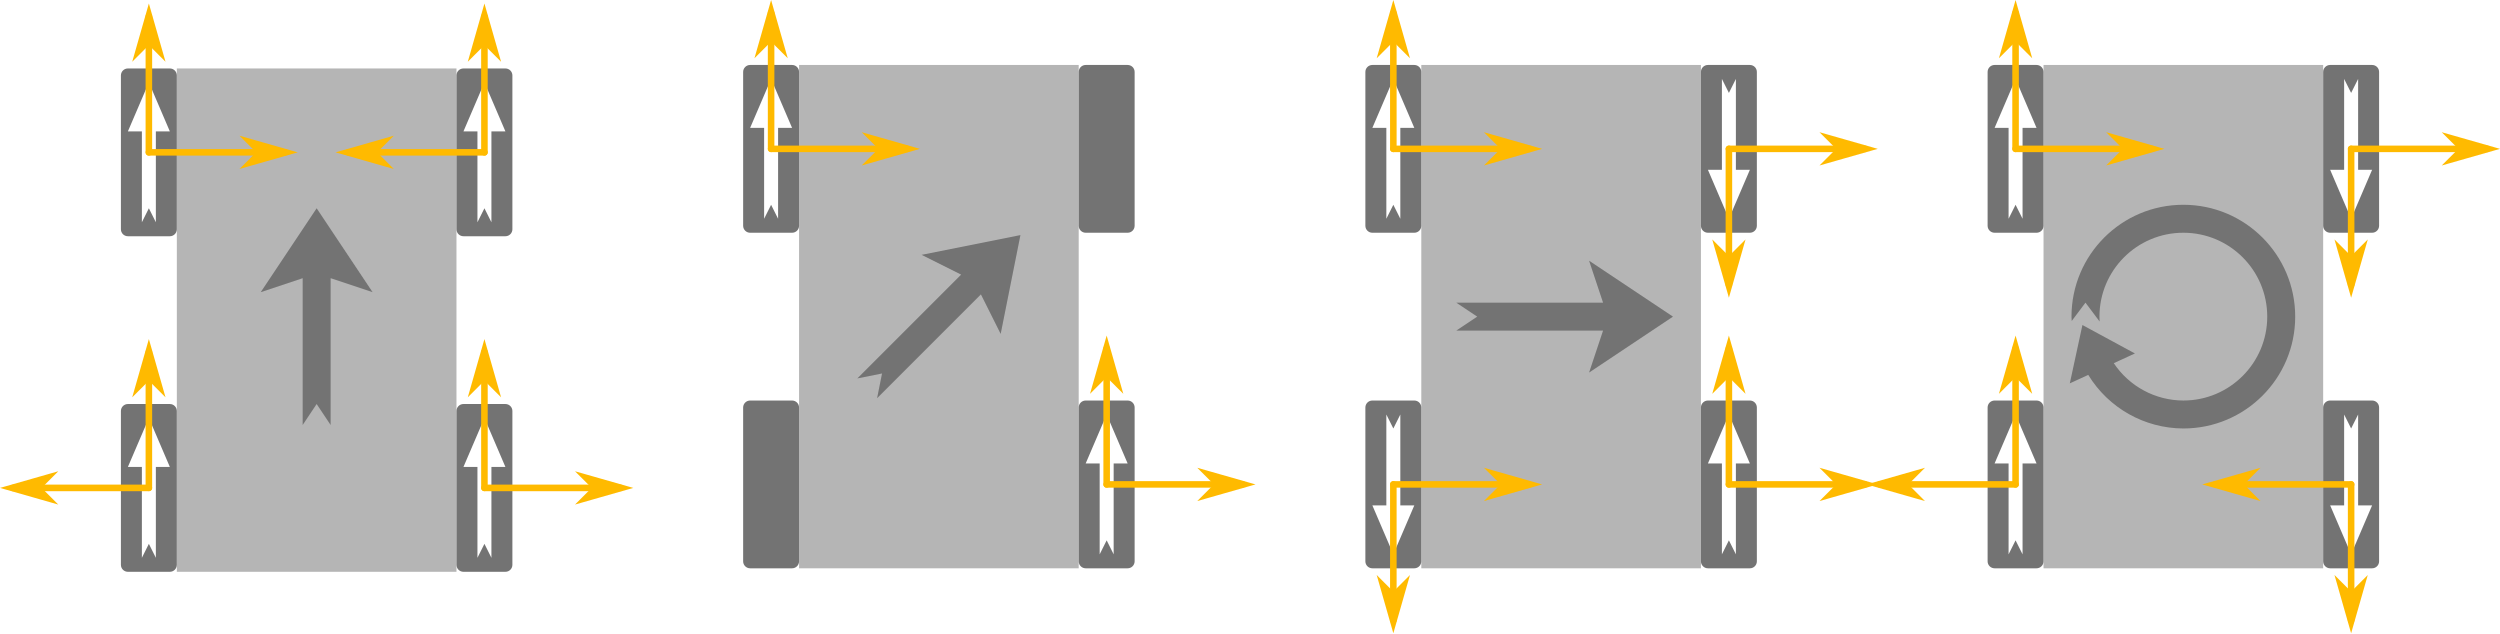
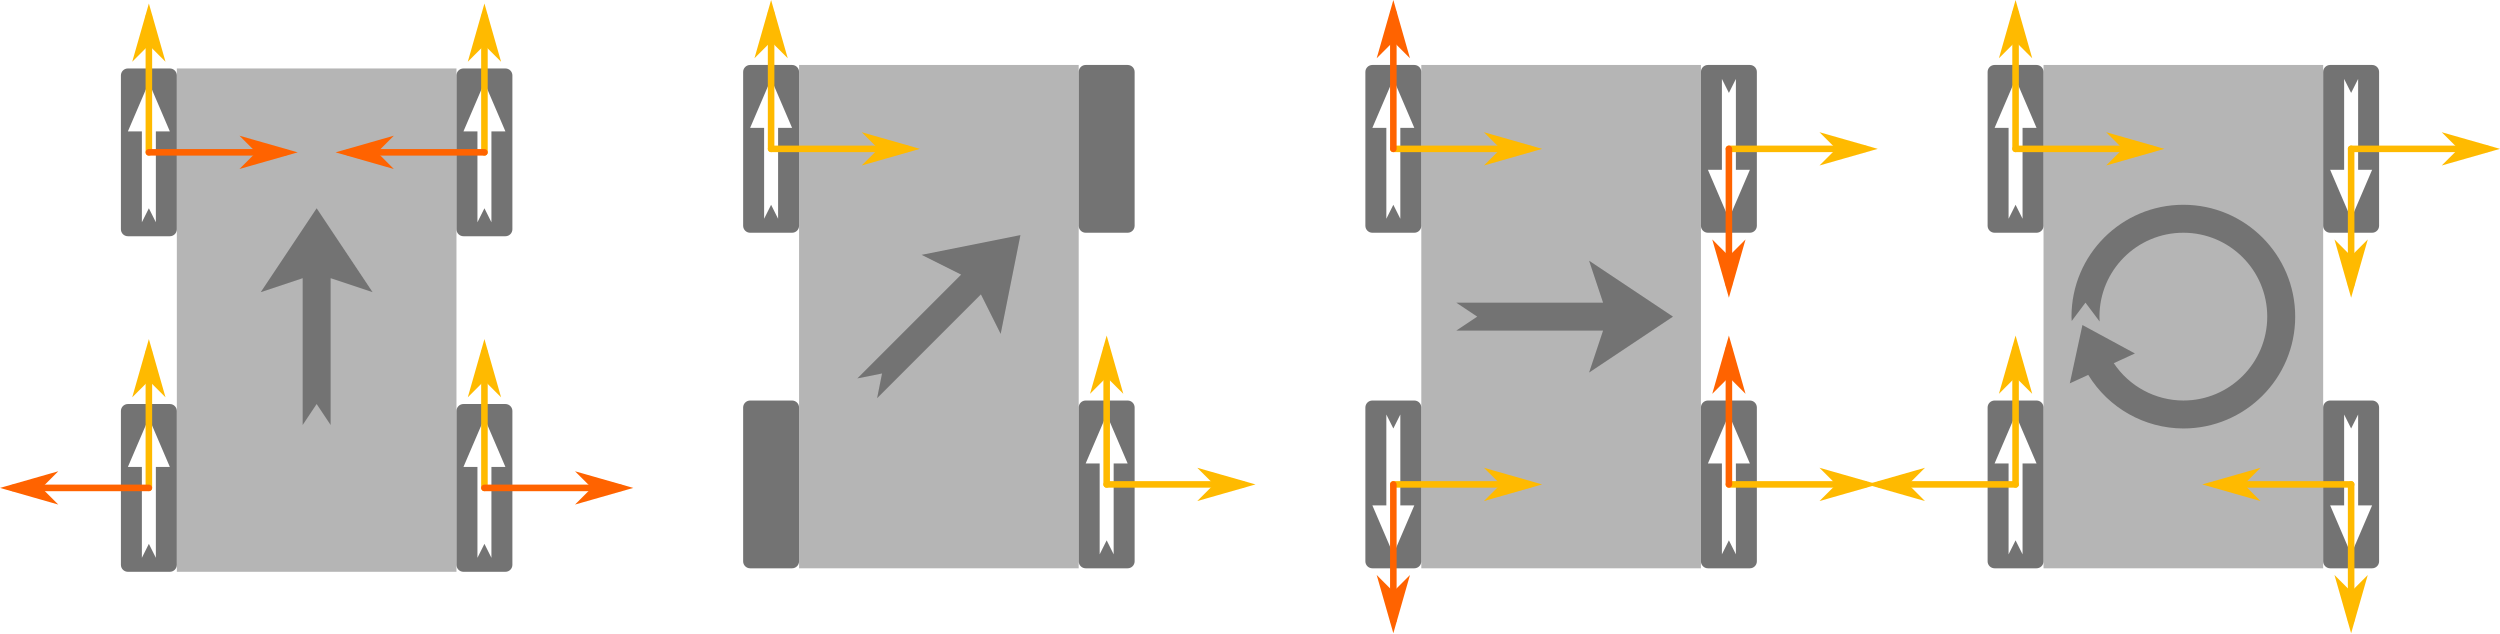
<svg xmlns="http://www.w3.org/2000/svg" width="100.924mm" height="25.565mm" viewBox="0 0 357.606 90.586" id="svg2" version="1.1">
  <defs id="defs4">
    <marker style="overflow:visible" id="DiamondLstart" refX="0" refY="0" orient="auto">
      <path transform="matrix(0.8,0,0,0.8,5.6,0)" style="fill:#ff0000;fill-opacity:1;fill-rule:evenodd;stroke:#c31717;stroke-width:1pt;stroke-opacity:1" d="M 0,-7.071 -7.071,0 0,7.071 7.071,0 Z" id="path29030" />
    </marker>
    <marker style="overflow:visible" id="marker32734" refX="0" refY="0" orient="auto">
      <path transform="matrix(0.4,0,0,0.4,4,0)" style="fill:#ff0000;fill-opacity:1;fill-rule:evenodd;stroke:#c31717;stroke-width:1pt;stroke-opacity:1" d="M 0,0 5,-5 -12.5,0 5,5 Z" id="path32732" />
    </marker>
    <marker style="overflow:visible" id="marker32682" refX="0" refY="0" orient="auto">
      <path transform="matrix(0.8,0,0,0.8,10,0)" style="fill:#ff0000;fill-opacity:1;fill-rule:evenodd;stroke:#c31717;stroke-width:1pt;stroke-opacity:1" d="M 0,0 5,-5 -12.5,0 5,5 Z" id="path32680" />
    </marker>
    <marker style="overflow:visible" id="Arrow2Lend" refX="0" refY="0" orient="auto">
      <path transform="matrix(-1.1,0,0,-1.1,-1.1,0)" d="M 8.719,4.034 -2.207,0.016 8.719,-4.002 c -1.745,2.372 -1.735,5.617 -6e-7,8.035 z" style="fill:#0d0211;fill-opacity:1;fill-rule:evenodd;stroke:#0d0211;stroke-width:0.625;stroke-linejoin:round;stroke-opacity:1" id="path28963" />
    </marker>
    <marker style="overflow:visible" id="Arrow1Mstart" refX="0" refY="0" orient="auto">
-       <path transform="matrix(0.4,0,0,0.4,4,0)" style="fill:#ffba00;fill-opacity:1;fill-rule:evenodd;stroke:#ffba00;stroke-width:1pt;stroke-opacity:1" d="M 0,0 5,-5 -12.5,0 5,5 Z" id="path28948" />
+       <path transform="matrix(0.4,0,0,0.4,4,0)" style="fill:#ff6300;fill-opacity:1;fill-rule:evenodd;stroke:#ff6300;stroke-width:1pt;stroke-opacity:1" d="M 0,0 5,-5 -12.5,0 5,5 Z" id="path28948" />
    </marker>
    <marker style="overflow:visible" id="Arrow1Mend" refX="0" refY="0" orient="auto">
      <path transform="matrix(-0.4,0,0,-0.4,-4,0)" style="fill:#0d0211;fill-opacity:1;fill-rule:evenodd;stroke:#0d0211;stroke-width:1pt;stroke-opacity:1" d="M 0,0 5,-5 -12.5,0 5,5 Z" id="path28951" />
    </marker>
    <marker style="overflow:visible" id="Arrow1Lstart" refX="0" refY="0" orient="auto">
      <path transform="matrix(0.8,0,0,0.8,10,0)" style="fill:#c31717;fill-opacity:1;fill-rule:evenodd;stroke:#c31717;stroke-width:1pt;stroke-opacity:1" d="M 0,0 5,-5 -12.5,0 5,5 Z" id="path28942" />
    </marker>
    <marker style="overflow:visible" id="Arrow1Lstart-0" refX="0" refY="0" orient="auto">
      <path transform="matrix(0.8,0,0,0.8,10,0)" style="fill:#ff0000;fill-opacity:1;fill-rule:evenodd;stroke:#c31717;stroke-width:1pt;stroke-opacity:1" d="M 0,0 5,-5 -12.5,0 5,5 Z" id="path28942-9" />
    </marker>
    <marker style="overflow:visible" id="Arrow1Lstart-8" refX="0" refY="0" orient="auto">
      <path transform="matrix(0.8,0,0,0.8,10,0)" style="fill:#c31717;fill-opacity:1;fill-rule:evenodd;stroke:#c31717;stroke-width:1pt;stroke-opacity:1" d="M 0,0 5,-5 -12.5,0 5,5 Z" id="path28942-3" />
    </marker>
    <marker style="overflow:visible" id="Arrow1Lstart-3" refX="0" refY="0" orient="auto">
      <path transform="matrix(0.8,0,0,0.8,10,0)" style="fill:#c31717;fill-opacity:1;fill-rule:evenodd;stroke:#c31717;stroke-width:1pt;stroke-opacity:1" d="M 0,0 5,-5 -12.5,0 5,5 Z" id="path28942-7" />
    </marker>
    <marker style="overflow:visible" id="Arrow1Lstart-7" refX="0" refY="0" orient="auto">
      <path transform="matrix(0.8,0,0,0.8,10,0)" style="fill:#c31717;fill-opacity:1;fill-rule:evenodd;stroke:#c31717;stroke-width:1pt;stroke-opacity:1" d="M 0,0 5,-5 -12.5,0 5,5 Z" id="path28942-1" />
    </marker>
    <marker style="overflow:visible" id="Arrow1Lstart-3-6" refX="0" refY="0" orient="auto">
      <path transform="matrix(0.8,0,0,0.8,10,0)" style="fill:#ff6600;fill-opacity:1;fill-rule:evenodd;stroke:#ff6600;stroke-width:1pt;stroke-opacity:1" d="M 0,0 5,-5 -12.5,0 5,5 Z" id="path28942-7-3" />
    </marker>
    <marker style="overflow:visible" id="Arrow1Lstart-3-6-5" refX="0" refY="0" orient="auto">
      <path transform="matrix(0.8,0,0,0.8,10,0)" style="fill:#ff6600;fill-opacity:1;fill-rule:evenodd;stroke:#ff6600;stroke-width:1pt;stroke-opacity:1" d="M 0,0 5,-5 -12.5,0 5,5 Z" id="path28942-7-3-4" />
    </marker>
    <marker style="overflow:visible" id="Arrow1Lstart-03" refX="0" refY="0" orient="auto">
      <path transform="matrix(0.8,0,0,0.8,10,0)" style="fill:#ffba00;fill-opacity:1;fill-rule:evenodd;stroke:#ffba00;stroke-width:1pt;stroke-opacity:1" d="M 0,0 5,-5 -12.5,0 5,5 Z" id="path28942-0" />
    </marker>
    <marker style="overflow:visible" id="Arrow1Lstart-03-6" refX="0" refY="0" orient="auto">
      <path transform="matrix(0.8,0,0,0.8,10,0)" style="fill:#ffba00;fill-opacity:1;fill-rule:evenodd;stroke:#ffba00;stroke-width:1pt;stroke-opacity:1" d="M 0,0 5,-5 -12.5,0 5,5 Z" id="path28942-0-7" />
    </marker>
    <marker style="overflow:visible" id="Arrow1Lstart-03-6-9" refX="0" refY="0" orient="auto">
      <path transform="matrix(0.8,0,0,0.8,10,0)" style="fill:#ff7a00;fill-opacity:1;fill-rule:evenodd;stroke:#ff7a00;stroke-width:1pt;stroke-opacity:1" d="M 0,0 5,-5 -12.5,0 5,5 Z" id="path28942-0-7-8" />
    </marker>
    <marker style="overflow:visible" id="Arrow1Lstart-03-2" refX="0" refY="0" orient="auto">
      <path transform="matrix(0.8,0,0,0.8,10,0)" style="fill:#ffba00;fill-opacity:1;fill-rule:evenodd;stroke:#ffba00;stroke-width:1pt;stroke-opacity:1" d="M 0,0 5,-5 -12.5,0 5,5 Z" id="path28942-0-9" />
    </marker>
    <marker style="overflow:visible" id="Arrow1Lstart-03-6-96" refX="0" refY="0" orient="auto">
      <path transform="matrix(0.8,0,0,0.8,10,0)" style="fill:#ffba00;fill-opacity:1;fill-rule:evenodd;stroke:#ffba00;stroke-width:1pt;stroke-opacity:1" d="M 0,0 5,-5 -12.5,0 5,5 Z" id="path28942-0-7-0" />
    </marker>
    <marker style="overflow:visible" id="Arrow1Lstart-03-6-9-2" refX="0" refY="0" orient="auto">
      <path transform="matrix(0.8,0,0,0.8,10,0)" style="fill:#ff7a00;fill-opacity:1;fill-rule:evenodd;stroke:#ff7a00;stroke-width:1pt;stroke-opacity:1" d="M 0,0 5,-5 -12.5,0 5,5 Z" id="path28942-0-7-8-7" />
    </marker>
    <marker style="overflow:visible" id="Arrow1Lstart-03-2-4" refX="0" refY="0" orient="auto">
      <path transform="matrix(0.8,0,0,0.8,10,0)" style="fill:#ffba00;fill-opacity:1;fill-rule:evenodd;stroke:#ffba00;stroke-width:1pt;stroke-opacity:1" d="M 0,0 5,-5 -12.5,0 5,5 Z" id="path28942-0-9-9" />
    </marker>
    <marker style="overflow:visible" id="Arrow1Lstart-03-6-96-1" refX="0" refY="0" orient="auto">
      <path transform="matrix(0.8,0,0,0.8,10,0)" style="fill:#ffba00;fill-opacity:1;fill-rule:evenodd;stroke:#ffba00;stroke-width:1pt;stroke-opacity:1" d="M 0,0 5,-5 -12.5,0 5,5 Z" id="path28942-0-7-0-0" />
    </marker>
    <marker style="overflow:visible" id="Arrow1Lstart-03-6-9-2-7" refX="0" refY="0" orient="auto">
      <path transform="matrix(0.8,0,0,0.8,10,0)" style="fill:#ff7a00;fill-opacity:1;fill-rule:evenodd;stroke:#ff7a00;stroke-width:1pt;stroke-opacity:1" d="M 0,0 5,-5 -12.5,0 5,5 Z" id="path28942-0-7-8-7-5" />
    </marker>
    <marker style="overflow:visible" id="Arrow1Lstart-03-0" refX="0" refY="0" orient="auto">
      <path transform="matrix(0.8,0,0,0.8,10,0)" style="fill:#ffba00;fill-opacity:1;fill-rule:evenodd;stroke:#ffba00;stroke-width:1pt;stroke-opacity:1" d="M 0,0 5,-5 -12.5,0 5,5 Z" id="path28942-0-2" />
    </marker>
    <marker style="overflow:visible" id="Arrow1Lstart-03-0-8" refX="0" refY="0" orient="auto">
      <path transform="matrix(0.8,0,0,0.8,10,0)" style="fill:#ffba00;fill-opacity:1;fill-rule:evenodd;stroke:#ffba00;stroke-width:1pt;stroke-opacity:1" d="M 0,0 5,-5 -12.5,0 5,5 Z" id="path28942-0-2-0" />
    </marker>
    <marker style="overflow:visible" id="Arrow1Lstart-03-6-96-1-4" refX="0" refY="0" orient="auto">
      <path transform="matrix(0.8,0,0,0.8,10,0)" style="fill:#ffba00;fill-opacity:1;fill-rule:evenodd;stroke:#ffba00;stroke-width:1pt;stroke-opacity:1" d="M 0,0 5,-5 -12.5,0 5,5 Z" id="path28942-0-7-0-0-0" />
    </marker>
    <marker style="overflow:visible" id="Arrow1Lstart-03-0-8-4" refX="0" refY="0" orient="auto">
      <path transform="matrix(0.8,0,0,0.8,10,0)" style="fill:#ffba00;fill-opacity:1;fill-rule:evenodd;stroke:#ffba00;stroke-width:1pt;stroke-opacity:1" d="M 0,0 5,-5 -12.5,0 5,5 Z" id="path28942-0-2-0-4" />
    </marker>
    <marker style="overflow:visible" id="Arrow1Lstart-03-6-96-1-4-9" refX="0" refY="0" orient="auto">
      <path transform="matrix(0.8,0,0,0.8,10,0)" style="fill:#ffba00;fill-opacity:1;fill-rule:evenodd;stroke:#ffba00;stroke-width:1pt;stroke-opacity:1" d="M 0,0 5,-5 -12.5,0 5,5 Z" id="path28942-0-7-0-0-0-9" />
    </marker>
    <marker style="overflow:visible" id="Arrow1Lstart-03-0-8-4-1" refX="0" refY="0" orient="auto">
      <path transform="matrix(0.8,0,0,0.8,10,0)" style="fill:#ffba00;fill-opacity:1;fill-rule:evenodd;stroke:#ffba00;stroke-width:1pt;stroke-opacity:1" d="M 0,0 5,-5 -12.5,0 5,5 Z" id="path28942-0-2-0-4-7" />
    </marker>
    <marker style="overflow:visible" id="Arrow1Lstart-03-6-96-1-4-9-4" refX="0" refY="0" orient="auto">
      <path transform="matrix(0.8,0,0,0.8,10,0)" style="fill:#ffba00;fill-opacity:1;fill-rule:evenodd;stroke:#ffba00;stroke-width:1pt;stroke-opacity:1" d="M 0,0 5,-5 -12.5,0 5,5 Z" id="path28942-0-7-0-0-0-9-3" />
    </marker>
    <marker style="overflow:visible" id="Arrow1Lstart-03-0-8-3" refX="0" refY="0" orient="auto">
      <path transform="matrix(0.8,0,0,0.8,10,0)" style="fill:#ffba00;fill-opacity:1;fill-rule:evenodd;stroke:#ffba00;stroke-width:1pt;stroke-opacity:1" d="M 0,0 5,-5 -12.5,0 5,5 Z" id="path28942-0-2-0-8" />
    </marker>
    <marker style="overflow:visible" id="Arrow1Lstart-03-0-8-3-4" refX="0" refY="0" orient="auto">
      <path transform="matrix(0.8,0,0,0.8,10,0)" style="fill:#ffba00;fill-opacity:1;fill-rule:evenodd;stroke:#ffba00;stroke-width:1pt;stroke-opacity:1" d="M 0,0 5,-5 -12.5,0 5,5 Z" id="path28942-0-2-0-8-8" />
    </marker>
    <marker style="overflow:visible" id="Arrow1Lstart-03-0-8-3-4-9" refX="0" refY="0" orient="auto">
      <path transform="matrix(0.8,0,0,0.8,10,0)" style="fill:#ffba00;fill-opacity:1;fill-rule:evenodd;stroke:#ffba00;stroke-width:1pt;stroke-opacity:1" d="M 0,0 5,-5 -12.5,0 5,5 Z" id="path28942-0-2-0-8-8-7" />
    </marker>
    <marker style="overflow:visible" id="Arrow1Lstart-03-0-8-3-4-6" refX="0" refY="0" orient="auto">
      <path transform="matrix(0.8,0,0,0.8,10,0)" style="fill:#ffba00;fill-opacity:1;fill-rule:evenodd;stroke:#ffba00;stroke-width:1pt;stroke-opacity:1" d="M 0,0 5,-5 -12.5,0 5,5 Z" id="path28942-0-2-0-8-8-4" />
    </marker>
    <marker style="overflow:visible" id="Arrow1Mstart-0" refX="0" refY="0" orient="auto">
      <path transform="matrix(0.4,0,0,0.4,4,0)" style="fill:#ffba00;fill-opacity:1;fill-rule:evenodd;stroke:#ffba00;stroke-width:1pt;stroke-opacity:1" d="M 0,0 5,-5 -12.5,0 5,5 Z" id="path28948-3" />
    </marker>
    <marker style="overflow:visible" id="Arrow1Mstart-9" refX="0" refY="0" orient="auto">
-       <path transform="matrix(0.4,0,0,0.4,4,0)" style="fill:#ffba00;fill-opacity:1;fill-rule:evenodd;stroke:#ffba00;stroke-width:1pt;stroke-opacity:1" d="M 0,0 5,-5 -12.5,0 5,5 Z" id="path28948-2" />
+       <path transform="matrix(0.4,0,0,0.4,4,0)" style="fill:#ff6300;fill-opacity:1;fill-rule:evenodd;stroke:#ff6300;stroke-width:1pt;stroke-opacity:1" d="M 0,0 5,-5 -12.5,0 5,5 Z" id="path28948-2" />
    </marker>
    <marker style="overflow:visible" id="Arrow1Mstart-0-4" refX="0" refY="0" orient="auto">
      <path transform="matrix(0.4,0,0,0.4,4,0)" style="fill:#ffba00;fill-opacity:1;fill-rule:evenodd;stroke:#ffba00;stroke-width:1pt;stroke-opacity:1" d="M 0,0 5,-5 -12.5,0 5,5 Z" id="path28948-3-0" />
    </marker>
    <marker style="overflow:visible" id="Arrow1Mstart-9-9" refX="0" refY="0" orient="auto">
-       <path transform="matrix(0.4,0,0,0.4,4,0)" style="fill:#ffba00;fill-opacity:1;fill-rule:evenodd;stroke:#ffba00;stroke-width:1pt;stroke-opacity:1" d="M 0,0 5,-5 -12.5,0 5,5 Z" id="path28948-2-4" />
+       <path transform="matrix(0.4,0,0,0.4,4,0)" style="fill:#ff6300;fill-opacity:1;fill-rule:evenodd;stroke:#ff6300;stroke-width:1pt;stroke-opacity:1" d="M 0,0 5,-5 -12.5,0 5,5 Z" id="path28948-2-4" />
    </marker>
    <marker style="overflow:visible" id="Arrow1Mstart-0-4-6" refX="0" refY="0" orient="auto">
      <path transform="matrix(0.4,0,0,0.4,4,0)" style="fill:#ffba00;fill-opacity:1;fill-rule:evenodd;stroke:#ffba00;stroke-width:1pt;stroke-opacity:1" d="M 0,0 5,-5 -12.5,0 5,5 Z" id="path28948-3-0-9" />
    </marker>
    <marker style="overflow:visible" id="Arrow1Mstart-0-47" refX="0" refY="0" orient="auto">
      <path transform="matrix(0.4,0,0,0.4,4,0)" style="fill:#ffba00;fill-opacity:1;fill-rule:evenodd;stroke:#ffba00;stroke-width:1pt;stroke-opacity:1" d="M 0,0 5,-5 -12.5,0 5,5 Z" id="path28948-3-7" />
    </marker>
    <marker style="overflow:visible" id="Arrow1Mstart-5" refX="0" refY="0" orient="auto">
-       <path transform="matrix(0.4,0,0,0.4,4,0)" style="fill:#ffba00;fill-opacity:1;fill-rule:evenodd;stroke:#ffba00;stroke-width:1pt;stroke-opacity:1" d="M 0,0 5,-5 -12.5,0 5,5 Z" id="path28948-4" />
+       <path transform="matrix(0.4,0,0,0.4,4,0)" style="fill:#ff6300;fill-opacity:1;fill-rule:evenodd;stroke:#ff6300;stroke-width:1pt;stroke-opacity:1" d="M 0,0 5,-5 -12.5,0 5,5 Z" id="path28948-4" />
    </marker>
    <marker style="overflow:visible" id="Arrow1Mstart-2" refX="0" refY="0" orient="auto">
      <path transform="matrix(0.4,0,0,0.4,4,0)" style="fill:#ffba00;fill-opacity:1;fill-rule:evenodd;stroke:#ffba00;stroke-width:1pt;stroke-opacity:1" d="M 0,0 5,-5 -12.5,0 5,5 Z" id="path28948-8" />
    </marker>
    <marker style="overflow:visible" id="Arrow1Mstart-0-9" refX="0" refY="0" orient="auto">
      <path transform="matrix(0.4,0,0,0.4,4,0)" style="fill:#ffba00;fill-opacity:1;fill-rule:evenodd;stroke:#ffba00;stroke-width:1pt;stroke-opacity:1" d="M 0,0 5,-5 -12.5,0 5,5 Z" id="path28948-3-3" />
    </marker>
    <marker style="overflow:visible" id="Arrow1Mstart-1" refX="0" refY="0" orient="auto">
      <path transform="matrix(0.4,0,0,0.4,4,0)" style="fill:#ffba00;fill-opacity:1;fill-rule:evenodd;stroke:#ffba00;stroke-width:1pt;stroke-opacity:1" d="M 0,0 5,-5 -12.5,0 5,5 Z" id="path28948-0" />
    </marker>
    <marker style="overflow:visible" id="Arrow1Mstart-0-5" refX="0" refY="0" orient="auto">
      <path transform="matrix(0.4,0,0,0.4,4,0)" style="fill:#ffba00;fill-opacity:1;fill-rule:evenodd;stroke:#ffba00;stroke-width:1pt;stroke-opacity:1" d="M 0,0 5,-5 -12.5,0 5,5 Z" id="path28948-3-1" />
    </marker>
    <marker style="overflow:visible" id="Arrow1Mstart-6" refX="0" refY="0" orient="auto">
      <path transform="matrix(0.4,0,0,0.4,4,0)" style="fill:#ffba00;fill-opacity:1;fill-rule:evenodd;stroke:#ffba00;stroke-width:1pt;stroke-opacity:1" d="M 0,0 5,-5 -12.5,0 5,5 Z" id="path28948-46" />
    </marker>
    <marker style="overflow:visible" id="Arrow1Mstart-0-2" refX="0" refY="0" orient="auto">
-       <path transform="matrix(0.4,0,0,0.4,4,0)" style="fill:#ffba00;fill-opacity:1;fill-rule:evenodd;stroke:#ffba00;stroke-width:1pt;stroke-opacity:1" d="M 0,0 5,-5 -12.5,0 5,5 Z" id="path28948-3-5" />
+       <path transform="matrix(0.4,0,0,0.4,4,0)" style="fill:#ff6300;fill-opacity:1;fill-rule:evenodd;stroke:#ff6300;stroke-width:1pt;stroke-opacity:1" d="M 0,0 5,-5 -12.5,0 5,5 Z" id="path28948-3-5" />
    </marker>
    <marker style="overflow:visible" id="Arrow1Mstart-4" refX="0" refY="0" orient="auto">
      <path transform="matrix(0.4,0,0,0.4,4,0)" style="fill:#ffba00;fill-opacity:1;fill-rule:evenodd;stroke:#ffba00;stroke-width:1pt;stroke-opacity:1" d="M 0,0 5,-5 -12.5,0 5,5 Z" id="path28948-7" />
    </marker>
    <marker style="overflow:visible" id="Arrow1Mstart-0-24" refX="0" refY="0" orient="auto">
-       <path transform="matrix(0.4,0,0,0.4,4,0)" style="fill:#ffba00;fill-opacity:1;fill-rule:evenodd;stroke:#ffba00;stroke-width:1pt;stroke-opacity:1" d="M 0,0 5,-5 -12.5,0 5,5 Z" id="path28948-3-06" />
+       <path transform="matrix(0.4,0,0,0.4,4,0)" style="fill:#ff6300;fill-opacity:1;fill-rule:evenodd;stroke:#ff6300;stroke-width:1pt;stroke-opacity:1" d="M 0,0 5,-5 -12.5,0 5,5 Z" id="path28948-3-06" />
    </marker>
    <marker style="overflow:visible" id="Arrow1Mstart-08" refX="0" refY="0" orient="auto">
      <path transform="matrix(0.4,0,0,0.4,4,0)" style="fill:#ffba00;fill-opacity:1;fill-rule:evenodd;stroke:#ffba00;stroke-width:1pt;stroke-opacity:1" d="M 0,0 5,-5 -12.5,0 5,5 Z" id="path28948-1" />
    </marker>
    <marker style="overflow:visible" id="Arrow1Mstart-0-3" refX="0" refY="0" orient="auto">
-       <path transform="matrix(0.4,0,0,0.4,4,0)" style="fill:#ffba00;fill-opacity:1;fill-rule:evenodd;stroke:#ffba00;stroke-width:1pt;stroke-opacity:1" d="M 0,0 5,-5 -12.5,0 5,5 Z" id="path28948-3-11" />
+       <path transform="matrix(0.4,0,0,0.4,4,0)" style="fill:#ff6300;fill-opacity:1;fill-rule:evenodd;stroke:#ff6300;stroke-width:1pt;stroke-opacity:1" d="M 0,0 5,-5 -12.5,0 5,5 Z" id="path28948-3-11" />
    </marker>
    <marker style="overflow:visible" id="Arrow1Mstart-03" refX="0" refY="0" orient="auto">
      <path transform="matrix(0.4,0,0,0.4,4,0)" style="fill:#ffba00;fill-opacity:1;fill-rule:evenodd;stroke:#ffba00;stroke-width:1pt;stroke-opacity:1" d="M 0,0 5,-5 -12.5,0 5,5 Z" id="path28948-9" />
    </marker>
    <marker style="overflow:visible" id="Arrow1Mstart-0-1" refX="0" refY="0" orient="auto">
-       <path transform="matrix(0.4,0,0,0.4,4,0)" style="fill:#ffba00;fill-opacity:1;fill-rule:evenodd;stroke:#ffba00;stroke-width:1pt;stroke-opacity:1" d="M 0,0 5,-5 -12.5,0 5,5 Z" id="path28948-3-9" />
+       <path transform="matrix(0.4,0,0,0.4,4,0)" style="fill:#ff6300;fill-opacity:1;fill-rule:evenodd;stroke:#ff6300;stroke-width:1pt;stroke-opacity:1" d="M 0,0 5,-5 -12.5,0 5,5 Z" id="path28948-3-9" />
    </marker>
    <marker style="overflow:visible" id="Arrow1Mstart-05" refX="0" refY="0" orient="auto">
      <path transform="matrix(0.4,0,0,0.4,4,0)" style="fill:#ffba00;fill-opacity:1;fill-rule:evenodd;stroke:#ffba00;stroke-width:1pt;stroke-opacity:1" d="M 0,0 5,-5 -12.5,0 5,5 Z" id="path28948-6" />
    </marker>
    <marker style="overflow:visible" id="Arrow1Mstart-0-6" refX="0" refY="0" orient="auto">
      <path transform="matrix(0.4,0,0,0.4,4,0)" style="fill:#ffba00;fill-opacity:1;fill-rule:evenodd;stroke:#ffba00;stroke-width:1pt;stroke-opacity:1" d="M 0,0 5,-5 -12.5,0 5,5 Z" id="path28948-3-4" />
    </marker>
    <marker style="overflow:visible" id="Arrow1Mstart-26" refX="0" refY="0" orient="auto">
      <path transform="matrix(0.4,0,0,0.4,4,0)" style="fill:#ffba00;fill-opacity:1;fill-rule:evenodd;stroke:#ffba00;stroke-width:1pt;stroke-opacity:1" d="M 0,0 5,-5 -12.5,0 5,5 Z" id="path28948-75" />
    </marker>
    <marker style="overflow:visible" id="Arrow1Mstart-0-69" refX="0" refY="0" orient="auto">
      <path transform="matrix(0.4,0,0,0.4,4,0)" style="fill:#ffba00;fill-opacity:1;fill-rule:evenodd;stroke:#ffba00;stroke-width:1pt;stroke-opacity:1" d="M 0,0 5,-5 -12.5,0 5,5 Z" id="path28948-3-8" />
    </marker>
    <marker style="overflow:visible" id="Arrow1Mstart-99" refX="0" refY="0" orient="auto">
      <path transform="matrix(0.4,0,0,0.4,4,0)" style="fill:#ffba00;fill-opacity:1;fill-rule:evenodd;stroke:#ffba00;stroke-width:1pt;stroke-opacity:1" d="M 0,0 5,-5 -12.5,0 5,5 Z" id="path28948-60" />
    </marker>
    <marker style="overflow:visible" id="Arrow1Mstart-0-27" refX="0" refY="0" orient="auto">
      <path transform="matrix(0.4,0,0,0.4,4,0)" style="fill:#ffba00;fill-opacity:1;fill-rule:evenodd;stroke:#ffba00;stroke-width:1pt;stroke-opacity:1" d="M 0,0 5,-5 -12.5,0 5,5 Z" id="path28948-3-6" />
    </marker>
    <marker style="overflow:visible" id="Arrow1Mstart-91" refX="0" refY="0" orient="auto">
      <path transform="matrix(0.4,0,0,0.4,4,0)" style="fill:#ffba00;fill-opacity:1;fill-rule:evenodd;stroke:#ffba00;stroke-width:1pt;stroke-opacity:1" d="M 0,0 5,-5 -12.5,0 5,5 Z" id="path28948-49" />
    </marker>
    <marker style="overflow:visible" id="Arrow1Mstart-0-10" refX="0" refY="0" orient="auto">
      <path transform="matrix(0.4,0,0,0.4,4,0)" style="fill:#ffba00;fill-opacity:1;fill-rule:evenodd;stroke:#ffba00;stroke-width:1pt;stroke-opacity:1" d="M 0,0 5,-5 -12.5,0 5,5 Z" id="path28948-3-75" />
    </marker>
  </defs>
  <g id="layer1" transform="translate(51.54067,-819.0693)">
    <g style="fill:#ffba00;fill-opacity:1;stroke-width:20;stroke-miterlimit:4;stroke-dasharray:none" id="g31883-4-8-6" transform="matrix(0.9375,0,0,0.9375,-3137.249,166.4467)" />
    <g id="g15356" transform="translate(-46.24777,0.4999826)">
      <rect y="828.362" x="20" height="72" width="40" id="rect4144" style="opacity:1;fill:#b5b5b5;fill-opacity:1;stroke:none;stroke-width:1;stroke-miterlimit:4;stroke-dasharray:none;stroke-opacity:1" />
      <path id="rect4150-65-9" d="m 13,828.362 c -0.554,0 -1,0.446 -1,1 v 22 c 0,0.554 0.446,1 1,1 h 6 c 0.554,0 1,-0.446 1,-1 v -22 c 0,-0.554 -0.446,-1 -1,-1 z m 3,2 3,7 h -2 v 13 l -1,-2 -1,2 v -13 h -2 z" style="opacity:1;fill:#737373;fill-opacity:1;stroke:none;stroke-width:1;stroke-miterlimit:4;stroke-dasharray:none;stroke-opacity:1" />
      <path id="rect4150-65-4" d="m 13,876.362 c -0.554,0 -1,0.446 -1,1 v 22 c 0,0.554 0.446,1 1,1 h 6 c 0.554,0 1,-0.446 1,-1 v -22 c 0,-0.554 -0.446,-1 -1,-1 z m 3,2 3,7 h -2 v 13 l -1,-2 -1,2 v -13 h -2 z" style="opacity:1;fill:#737373;fill-opacity:1;stroke:none;stroke-width:1;stroke-miterlimit:4;stroke-dasharray:none;stroke-opacity:1" />
      <path id="rect4150-65-8" d="m 61,828.362 c -0.554,0 -1,0.446 -1,1 v 22 c 0,0.554 0.446,1 1,1 h 6 c 0.554,0 1,-0.446 1,-1 v -22 c 0,-0.554 -0.446,-1 -1,-1 z m 3,2 3,7 h -2 v 13 l -1,-2 -1,2 v -13 h -2 z" style="opacity:1;fill:#737373;fill-opacity:1;stroke:none;stroke-width:1;stroke-miterlimit:4;stroke-dasharray:none;stroke-opacity:1" />
      <path id="rect4150-65-1" d="m 61,876.362 c -0.554,0 -1,0.446 -1,1 v 22 c 0,0.554 0.446,1 1,1 h 6 c 0.554,0 1,-0.446 1,-1 v -22 c 0,-0.554 -0.446,-1 -1,-1 z m 3,2 3,7 h -2 v 13 l -1,-2 -1,2 v -13 h -2 z" style="opacity:1;fill:#737373;fill-opacity:1;stroke:none;stroke-width:1;stroke-miterlimit:4;stroke-dasharray:none;stroke-opacity:1" />
      <path id="path4239-2" d="m 40,848.362 -8,12 6,-2 v 21 l 2,-3 2,3 v -21 l 6,2 z" style="opacity:1;fill:#737373;fill-opacity:1;stroke:none;stroke-width:1;stroke-miterlimit:4;stroke-dasharray:none;stroke-opacity:1" />
      <g id="g15372">
-         <path style="opacity:1;fill:#ffba00;fill-opacity:1;stroke:#ffba00;stroke-width:0.938;stroke-linecap:round;stroke-linejoin:round;stroke-miterlimit:4;stroke-dasharray:none;stroke-dashoffset:0;stroke-opacity:1;marker-start:url(#Arrow1Mstart);paint-order:stroke fill markers" d="M 35.445,840.362 16,840.362" id="path28940-4-3-0-3" />
        <path style="opacity:1;fill:#ffba00;fill-opacity:1;stroke:#ffba00;stroke-width:0.938;stroke-linecap:round;stroke-linejoin:round;stroke-miterlimit:4;stroke-dasharray:none;stroke-dashoffset:0;stroke-opacity:1;marker-start:url(#Arrow1Mstart-0);paint-order:stroke fill markers" d="M 16,820.917 16,840.362" id="path28940-4-3-0-3-0" />
-       </g>
-       <path id="path28940-4-3-0-3-5" d="M 44.555,840.362 64,840.362" style="opacity:1;fill:#ffba00;fill-opacity:1;stroke:#ffba00;stroke-width:0.938;stroke-linecap:round;stroke-linejoin:round;stroke-miterlimit:4;stroke-dasharray:none;stroke-dashoffset:0;stroke-opacity:1;marker-start:url(#Arrow1Mstart-9);paint-order:stroke fill markers" />
+         <path style="opacity:1;fill:#ff6300;fill-opacity:1;stroke:#ff6300;stroke-width:0.938;stroke-linecap:round;stroke-linejoin:round;stroke-miterlimit:4;stroke-dasharray:none;stroke-dashoffset:0;stroke-opacity:1;marker-start:url(#Arrow1Mstart);paint-order:stroke fill markers" d="M 35.445,840.362 16,840.362" id="path28940-4-3-0-3" />
+       </g>
      <path id="path28940-4-3-0-3-0-5" d="M 64,820.917 64,840.362" style="opacity:1;fill:#ffba00;fill-opacity:1;stroke:#ffba00;stroke-width:0.938;stroke-linecap:round;stroke-linejoin:round;stroke-miterlimit:4;stroke-dasharray:none;stroke-dashoffset:0;stroke-opacity:1;marker-start:url(#Arrow1Mstart-0-4);paint-order:stroke fill markers" />
-       <path id="path28940-4-3-0-3-5-2" d="M -3.445,888.362 16,888.362" style="opacity:1;fill:#ffba00;fill-opacity:1;stroke:#ffba00;stroke-width:0.938;stroke-linecap:round;stroke-linejoin:round;stroke-miterlimit:4;stroke-dasharray:none;stroke-dashoffset:0;stroke-opacity:1;marker-start:url(#Arrow1Mstart-9-9);paint-order:stroke fill markers" />
      <path id="path28940-4-3-0-3-0-5-2" d="M 16,868.917 16,888.362" style="opacity:1;fill:#ffba00;fill-opacity:1;stroke:#ffba00;stroke-width:0.938;stroke-linecap:round;stroke-linejoin:round;stroke-miterlimit:4;stroke-dasharray:none;stroke-dashoffset:0;stroke-opacity:1;marker-start:url(#Arrow1Mstart-0-4-6);paint-order:stroke fill markers" />
-       <path id="path28940-4-3-0-3-8" d="M 83.445,888.362 64,888.362" style="opacity:1;fill:#ffba00;fill-opacity:1;stroke:#ffba00;stroke-width:0.938;stroke-linecap:round;stroke-linejoin:round;stroke-miterlimit:4;stroke-dasharray:none;stroke-dashoffset:0;stroke-opacity:1;marker-start:url(#Arrow1Mstart-5);paint-order:stroke fill markers" />
      <path id="path28940-4-3-0-3-0-1" d="M 64,868.917 64,888.362" style="opacity:1;fill:#ffba00;fill-opacity:1;stroke:#ffba00;stroke-width:0.938;stroke-linecap:round;stroke-linejoin:round;stroke-miterlimit:4;stroke-dasharray:none;stroke-dashoffset:0;stroke-opacity:1;marker-start:url(#Arrow1Mstart-0-47);paint-order:stroke fill markers" />
+       <path id="path28940-4-3-0-3-5" d="M 44.555,840.362 64,840.362" style="opacity:1;fill:#ff6300;fill-opacity:1;stroke:#ff6300;stroke-width:0.938;stroke-linecap:round;stroke-linejoin:round;stroke-miterlimit:4;stroke-dasharray:none;stroke-dashoffset:0;stroke-opacity:1;marker-start:url(#Arrow1Mstart-9);paint-order:stroke fill markers" />
+       <path id="path28940-4-3-0-3-8" d="M 83.445,888.362 64,888.362" style="opacity:1;fill:#ff6300;fill-opacity:1;stroke:#ff6300;stroke-width:0.938;stroke-linecap:round;stroke-linejoin:round;stroke-miterlimit:4;stroke-dasharray:none;stroke-dashoffset:0;stroke-opacity:1;marker-start:url(#Arrow1Mstart-5);paint-order:stroke fill markers" />
+       <path id="path28940-4-3-0-3-5-2" d="M -3.445,888.362 16,888.362" style="opacity:1;fill:#ff6300;fill-opacity:1;stroke:#ff6300;stroke-width:0.938;stroke-linecap:round;stroke-linejoin:round;stroke-miterlimit:4;stroke-dasharray:none;stroke-dashoffset:0;stroke-opacity:1;marker-start:url(#Arrow1Mstart-9-9);paint-order:stroke fill markers" />
    </g>
    <g id="g15953" transform="translate(-29.24108,-2.2382813e-5)">
      <rect y="828.362" x="92" height="72" width="40" id="rect4144-3-0" style="opacity:1;fill:#b5b5b5;fill-opacity:1;stroke:none;stroke-width:1;stroke-miterlimit:4;stroke-dasharray:none;stroke-opacity:1" />
      <path id="rect4150-65-8-9-9" d="m 85,828.362 c -0.554,0 -1,0.446 -1,1 v 22 c 0,0.554 0.446,1 1,1 h 6 c 0.554,0 1,-0.446 1,-1 v -22 c 0,-0.554 -0.446,-1 -1,-1 z m 3,2 3,7 h -2 v 13 l -1,-2 -1,2 v -13 h -2 z" style="opacity:1;fill:#737373;fill-opacity:1;stroke:none;stroke-width:1;stroke-miterlimit:4;stroke-dasharray:none;stroke-opacity:1" />
      <path id="rect4150-65-8-9-0-6" d="m 133,876.362 c -0.554,0 -1,0.446 -1,1 v 22 c 0,0.554 0.446,1 1,1 h 6 c 0.554,0 1,-0.446 1,-1 v -22 c 0,-0.554 -0.446,-1 -1,-1 z m 3,2 3,7 h -2 v 13 l -1,-2 -1,2 v -13 h -2 z" style="opacity:1;fill:#737373;fill-opacity:1;stroke:none;stroke-width:1;stroke-miterlimit:4;stroke-dasharray:none;stroke-opacity:1" />
      <path id="path4239-2-5-5" d="m 123.667,852.695 -14.142,2.828 5.657,2.828 -14.849,14.849 3.536,-0.707 -0.707,3.536 14.849,-14.849 2.828,5.657 z" style="opacity:1;fill:#737373;fill-opacity:1;stroke:none;stroke-width:1;stroke-miterlimit:4;stroke-dasharray:none;stroke-opacity:1" />
      <rect ry="1" rx="1" y="876.362" x="84" height="24" width="8" id="rect4150-6-6-6" style="opacity:1;fill:#737373;fill-opacity:1;stroke:none;stroke-width:1;stroke-miterlimit:4;stroke-dasharray:none;stroke-opacity:1" />
      <rect ry="1" rx="1" y="828.362" x="132" height="24" width="8" id="rect4150-6-6-6-1" style="opacity:1;fill:#737373;fill-opacity:1;stroke:none;stroke-width:1;stroke-miterlimit:4;stroke-dasharray:none;stroke-opacity:1" />
      <g id="g15372-6" transform="translate(72,-5e-6)">
        <path id="path28940-4-3-0-3-80" d="M 35.445,840.362 16,840.362" style="opacity:1;fill:#ffba00;fill-opacity:1;stroke:#ffba00;stroke-width:0.938;stroke-linecap:round;stroke-linejoin:round;stroke-miterlimit:4;stroke-dasharray:none;stroke-dashoffset:0;stroke-opacity:1;marker-start:url(#Arrow1Mstart-2);paint-order:stroke fill markers" />
        <path id="path28940-4-3-0-3-0-2" d="M 16,820.917 16,840.362" style="opacity:1;fill:#ffba00;fill-opacity:1;stroke:#ffba00;stroke-width:0.938;stroke-linecap:round;stroke-linejoin:round;stroke-miterlimit:4;stroke-dasharray:none;stroke-dashoffset:0;stroke-opacity:1;marker-start:url(#Arrow1Mstart-0-9);paint-order:stroke fill markers" />
      </g>
      <g id="g15372-1" transform="translate(120,47.99999)">
        <path id="path28940-4-3-0-3-08" d="M 35.445,840.362 16,840.362" style="opacity:1;fill:#ffba00;fill-opacity:1;stroke:#ffba00;stroke-width:0.938;stroke-linecap:round;stroke-linejoin:round;stroke-miterlimit:4;stroke-dasharray:none;stroke-dashoffset:0;stroke-opacity:1;marker-start:url(#Arrow1Mstart-1);paint-order:stroke fill markers" />
        <path id="path28940-4-3-0-3-0-50" d="M 16,820.917 16,840.362" style="opacity:1;fill:#ffba00;fill-opacity:1;stroke:#ffba00;stroke-width:0.938;stroke-linecap:round;stroke-linejoin:round;stroke-miterlimit:4;stroke-dasharray:none;stroke-dashoffset:0;stroke-opacity:1;marker-start:url(#Arrow1Mstart-0-5);paint-order:stroke fill markers" />
      </g>
    </g>
    <g id="g17221" transform="translate(-12.23439)">
      <rect y="828.362" x="164" height="72" width="40" id="rect4144-3" style="opacity:1;fill:#b5b5b5;fill-opacity:1;stroke:none;stroke-width:1;stroke-miterlimit:4;stroke-dasharray:none;stroke-opacity:1" />
      <path id="rect4150-65-8-9" d="m 157,828.362 c -0.554,0 -1,0.446 -1,1 v 22 c 0,0.554 0.446,1 1,1 h 6 c 0.554,0 1,-0.446 1,-1 v -22 c 0,-0.554 -0.446,-1 -1,-1 z m 3,2 3,7 h -2 v 13 l -1,-2 -1,2 v -13 h -2 z" style="opacity:1;fill:#737373;fill-opacity:1;stroke:none;stroke-width:1;stroke-miterlimit:4;stroke-dasharray:none;stroke-opacity:1" />
      <path id="rect4150-65-8-9-0" d="m 205,876.362 c -0.554,0 -1,0.446 -1,1 v 22 c 0,0.554 0.446,1 1,1 h 6 c 0.554,0 1,-0.446 1,-1 v -22 c 0,-0.554 -0.446,-1 -1,-1 z m 3,2 3,7 h -2 v 13 l -1,-2 -1,2 v -13 h -2 z" style="opacity:1;fill:#737373;fill-opacity:1;stroke:none;stroke-width:1;stroke-miterlimit:4;stroke-dasharray:none;stroke-opacity:1" />
      <path id="rect4150-65-8-9-8" d="m 211,852.362 c 0.554,0 1,-0.446 1,-1 v -22 c 0,-0.554 -0.446,-1 -1,-1 h -6 c -0.554,0 -1,0.446 -1,1 v 22 c 0,0.554 0.446,1 1,1 z m -3,-2 -3,-7 h 2 v -13 l 1,2 1,-2 v 13 h 2 z" style="opacity:1;fill:#737373;fill-opacity:1;stroke:none;stroke-width:1;stroke-miterlimit:4;stroke-dasharray:none;stroke-opacity:1" />
      <path id="rect4150-65-8-9-8-8" d="m 163,900.362 c 0.554,0 1,-0.446 1,-1 v -22 c 0,-0.554 -0.446,-1 -1,-1 h -6 c -0.554,0 -1,0.446 -1,1 v 22 c 0,0.554 0.446,1 1,1 z m -3,-2 -3,-7 h 2 v -13 l 1,2 1,-2 v 13 h 2 z" style="opacity:1;fill:#737373;fill-opacity:1;stroke:none;stroke-width:1;stroke-miterlimit:4;stroke-dasharray:none;stroke-opacity:1" />
      <path id="path4239-2-5" d="m 200,864.362 -12,-8 2,6 h -21 l 3,2 -3,2 h 21 l -2,6 z" style="opacity:1;fill:#737373;fill-opacity:1;stroke:none;stroke-width:1;stroke-miterlimit:4;stroke-dasharray:none;stroke-opacity:1" />
      <g id="g15372-8" transform="translate(144,-5.0000001e-6)">
        <path id="path28940-4-3-0-3-6" d="M 35.445,840.362 16,840.362" style="opacity:1;fill:#ffba00;fill-opacity:1;stroke:#ffba00;stroke-width:0.938;stroke-linecap:round;stroke-linejoin:round;stroke-miterlimit:4;stroke-dasharray:none;stroke-dashoffset:0;stroke-opacity:1;marker-start:url(#Arrow1Mstart-6);paint-order:stroke fill markers" />
-         <path id="path28940-4-3-0-3-0-28" d="M 16,820.917 16,840.362" style="opacity:1;fill:#ffba00;fill-opacity:1;stroke:#ffba00;stroke-width:0.938;stroke-linecap:round;stroke-linejoin:round;stroke-miterlimit:4;stroke-dasharray:none;stroke-dashoffset:0;stroke-opacity:1;marker-start:url(#Arrow1Mstart-0-2);paint-order:stroke fill markers" />
+         <path id="path28940-4-3-0-3-0-28" d="M 16,820.917 16,840.362" style="opacity:1;fill:#ff6300;fill-opacity:1;stroke:#ff6300;stroke-width:0.938;stroke-linecap:round;stroke-linejoin:round;stroke-miterlimit:4;stroke-dasharray:none;stroke-dashoffset:0;stroke-opacity:1;marker-start:url(#Arrow1Mstart-0-2);paint-order:stroke fill markers" />
      </g>
      <g id="g15372-2" transform="translate(192,47.99999)">
        <path id="path28940-4-3-0-3-9" d="M 35.445,840.362 16,840.362" style="opacity:1;fill:#ffba00;fill-opacity:1;stroke:#ffba00;stroke-width:0.938;stroke-linecap:round;stroke-linejoin:round;stroke-miterlimit:4;stroke-dasharray:none;stroke-dashoffset:0;stroke-opacity:1;marker-start:url(#Arrow1Mstart-4);paint-order:stroke fill markers" />
-         <path id="path28940-4-3-0-3-0-9" d="M 16,820.917 16,840.362" style="opacity:1;fill:#ffba00;fill-opacity:1;stroke:#ffba00;stroke-width:0.938;stroke-linecap:round;stroke-linejoin:round;stroke-miterlimit:4;stroke-dasharray:none;stroke-dashoffset:0;stroke-opacity:1;marker-start:url(#Arrow1Mstart-0-24);paint-order:stroke fill markers" />
+         <path id="path28940-4-3-0-3-0-9" d="M 16,820.917 16,840.362" style="opacity:1;fill:#ff6300;fill-opacity:1;stroke:#ff6300;stroke-width:0.938;stroke-linecap:round;stroke-linejoin:round;stroke-miterlimit:4;stroke-dasharray:none;stroke-dashoffset:0;stroke-opacity:1;marker-start:url(#Arrow1Mstart-0-24);paint-order:stroke fill markers" />
      </g>
      <g id="g15372-0" transform="matrix(1,0,0,-1,144,1728.724)">
        <path id="path28940-4-3-0-3-3" d="M 35.445,840.362 16,840.362" style="opacity:1;fill:#ffba00;fill-opacity:1;stroke:#ffba00;stroke-width:0.938;stroke-linecap:round;stroke-linejoin:round;stroke-miterlimit:4;stroke-dasharray:none;stroke-dashoffset:0;stroke-opacity:1;marker-start:url(#Arrow1Mstart-08);paint-order:stroke fill markers" />
-         <path id="path28940-4-3-0-3-0-4" d="M 16,820.917 16,840.362" style="opacity:1;fill:#ffba00;fill-opacity:1;stroke:#ffba00;stroke-width:0.938;stroke-linecap:round;stroke-linejoin:round;stroke-miterlimit:4;stroke-dasharray:none;stroke-dashoffset:0;stroke-opacity:1;marker-start:url(#Arrow1Mstart-0-3);paint-order:stroke fill markers" />
+         <path id="path28940-4-3-0-3-0-4" d="M 16,820.917 16,840.362" style="opacity:1;fill:#ff6300;fill-opacity:1;stroke:#ff6300;stroke-width:0.938;stroke-linecap:round;stroke-linejoin:round;stroke-miterlimit:4;stroke-dasharray:none;stroke-dashoffset:0;stroke-opacity:1;marker-start:url(#Arrow1Mstart-0-3);paint-order:stroke fill markers" />
      </g>
      <g id="g15372-69" transform="matrix(1,0,0,-1,192,1680.724)">
        <path id="path28940-4-3-0-3-33" d="M 35.445,840.362 16,840.362" style="opacity:1;fill:#ffba00;fill-opacity:1;stroke:#ffba00;stroke-width:0.938;stroke-linecap:round;stroke-linejoin:round;stroke-miterlimit:4;stroke-dasharray:none;stroke-dashoffset:0;stroke-opacity:1;marker-start:url(#Arrow1Mstart-03);paint-order:stroke fill markers" />
-         <path id="path28940-4-3-0-3-0-8" d="M 16,820.917 16,840.362" style="opacity:1;fill:#ffba00;fill-opacity:1;stroke:#ffba00;stroke-width:0.938;stroke-linecap:round;stroke-linejoin:round;stroke-miterlimit:4;stroke-dasharray:none;stroke-dashoffset:0;stroke-opacity:1;marker-start:url(#Arrow1Mstart-0-1);paint-order:stroke fill markers" />
+         <path id="path28940-4-3-0-3-0-8" d="M 16,820.917 16,840.362" style="opacity:1;fill:#ff6300;fill-opacity:1;stroke:#ff6300;stroke-width:0.938;stroke-linecap:round;stroke-linejoin:round;stroke-miterlimit:4;stroke-dasharray:none;stroke-dashoffset:0;stroke-opacity:1;marker-start:url(#Arrow1Mstart-0-1);paint-order:stroke fill markers" />
      </g>
    </g>
    <g id="g18681" transform="translate(4.772308,-4.8828125e-6)">
      <rect y="828.362" x="236" height="72" width="40" id="rect4144-1" style="opacity:1;fill:#b5b5b5;fill-opacity:1;stroke:none;stroke-width:1;stroke-miterlimit:4;stroke-dasharray:none;stroke-opacity:1" />
      <path id="rect4150-65-9-5" d="m 229,828.362 c -0.554,0 -1,0.446 -1,1 v 22 c 0,0.554 0.446,1 1,1 h 6 c 0.554,0 1,-0.446 1,-1 v -22 c 0,-0.554 -0.446,-1 -1,-1 z m 3,2 3,7 h -2 v 13 l -1,-2 -1,2 v -13 h -2 z" style="opacity:1;fill:#737373;fill-opacity:1;stroke:none;stroke-width:1;stroke-miterlimit:4;stroke-dasharray:none;stroke-opacity:1" />
      <path id="rect4150-65-4-9" d="m 229,876.362 c -0.554,0 -1,0.446 -1,1 v 22 c 0,0.554 0.446,1 1,1 h 6 c 0.554,0 1,-0.446 1,-1 v -22 c 0,-0.554 -0.446,-1 -1,-1 z m 3,2 3,7 h -2 v 13 l -1,-2 -1,2 v -13 h -2 z" style="opacity:1;fill:#737373;fill-opacity:1;stroke:none;stroke-width:1;stroke-miterlimit:4;stroke-dasharray:none;stroke-opacity:1" />
      <path id="rect4150-65-8-8" d="m 283,900.362 c 0.554,0 1,-0.446 1,-1 v -22 c 0,-0.554 -0.446,-1 -1,-1 h -6 c -0.554,0 -1,0.446 -1,1 v 22 c 0,0.554 0.446,1 1,1 z m -3,-2 -3,-7 h 2 v -13 l 1,2 1,-2 v 13 h 2 z" style="opacity:1;fill:#737373;fill-opacity:1;stroke:none;stroke-width:1;stroke-miterlimit:4;stroke-dasharray:none;stroke-opacity:1" />
      <path id="rect4150-65-1-4" d="m 283,852.362 c 0.554,0 1,-0.446 1,-1 v -22 c 0,-0.554 -0.446,-1 -1,-1 h -6 c -0.554,0 -1,0.446 -1,1 v 22 c 0,0.554 0.446,1 1,1 z m -3,-2 -3,-7 h 2 v -13 l 1,2 1,-2 v 13 h 2 z" style="opacity:1;fill:#737373;fill-opacity:1;stroke:none;stroke-width:1;stroke-miterlimit:4;stroke-dasharray:none;stroke-opacity:1" />
      <path id="path4476" d="m 256,848.361 a 16,16 0 0 0 -16,16 16,16 0 0 0 0.031,0.625 l 1.969,-2.625 2.023,2.699 A 12,12 0 0 1 244,864.361 a 12,12 0 0 1 12,-12 12,12 0 0 1 12,12 12,12 0 0 1 -12,12 12,12 0 0 1 -9.953,-5.342 l 3.025,-1.389 -7.508,-4.07 -1.805,8.346 2.639,-1.211 A 16,16 0 0 0 256,880.361 a 16,16 0 0 0 16,-16 16,16 0 0 0 -16,-16 z" style="opacity:1;fill:#737373;fill-opacity:1;stroke:none;stroke-width:1;stroke-miterlimit:4;stroke-dasharray:none;stroke-opacity:1" />
      <g id="g15372-00" transform="translate(216,-5e-6)">
        <path id="path28940-4-3-0-3-4" d="M 35.445,840.362 16,840.362" style="opacity:1;fill:#ffba00;fill-opacity:1;stroke:#ffba00;stroke-width:0.938;stroke-linecap:round;stroke-linejoin:round;stroke-miterlimit:4;stroke-dasharray:none;stroke-dashoffset:0;stroke-opacity:1;marker-start:url(#Arrow1Mstart-05);paint-order:stroke fill markers" />
        <path id="path28940-4-3-0-3-0-6" d="M 16,820.917 16,840.362" style="opacity:1;fill:#ffba00;fill-opacity:1;stroke:#ffba00;stroke-width:0.938;stroke-linecap:round;stroke-linejoin:round;stroke-miterlimit:4;stroke-dasharray:none;stroke-dashoffset:0;stroke-opacity:1;marker-start:url(#Arrow1Mstart-0-6);paint-order:stroke fill markers" />
      </g>
      <g id="g15372-7" transform="matrix(1,0,0,-1,264,1680.724)">
        <path id="path28940-4-3-0-3-2" d="M 35.445,840.362 16,840.362" style="opacity:1;fill:#ffba00;fill-opacity:1;stroke:#ffba00;stroke-width:0.938;stroke-linecap:round;stroke-linejoin:round;stroke-miterlimit:4;stroke-dasharray:none;stroke-dashoffset:0;stroke-opacity:1;marker-start:url(#Arrow1Mstart-26);paint-order:stroke fill markers" />
        <path id="path28940-4-3-0-3-0-82" d="M 16,820.917 16,840.362" style="opacity:1;fill:#ffba00;fill-opacity:1;stroke:#ffba00;stroke-width:0.938;stroke-linecap:round;stroke-linejoin:round;stroke-miterlimit:4;stroke-dasharray:none;stroke-dashoffset:0;stroke-opacity:1;marker-start:url(#Arrow1Mstart-0-69);paint-order:stroke fill markers" />
      </g>
      <g id="g15372-13" transform="rotate(-180,148,864.3622)">
        <path id="path28940-4-3-0-3-21" d="M 35.445,840.362 16,840.362" style="opacity:1;fill:#ffba00;fill-opacity:1;stroke:#ffba00;stroke-width:0.938;stroke-linecap:round;stroke-linejoin:round;stroke-miterlimit:4;stroke-dasharray:none;stroke-dashoffset:0;stroke-opacity:1;marker-start:url(#Arrow1Mstart-99);paint-order:stroke fill markers" />
        <path id="path28940-4-3-0-3-0-59" d="M 16,820.917 16,840.362" style="opacity:1;fill:#ffba00;fill-opacity:1;stroke:#ffba00;stroke-width:0.938;stroke-linecap:round;stroke-linejoin:round;stroke-miterlimit:4;stroke-dasharray:none;stroke-dashoffset:0;stroke-opacity:1;marker-start:url(#Arrow1Mstart-0-27);paint-order:stroke fill markers" />
      </g>
      <g id="g15372-87" transform="matrix(-1,0,0,1,248,47.99999)">
        <path id="path28940-4-3-0-3-04" d="M 35.445,840.362 16,840.362" style="opacity:1;fill:#ffba00;fill-opacity:1;stroke:#ffba00;stroke-width:0.938;stroke-linecap:round;stroke-linejoin:round;stroke-miterlimit:4;stroke-dasharray:none;stroke-dashoffset:0;stroke-opacity:1;marker-start:url(#Arrow1Mstart-91);paint-order:stroke fill markers" />
        <path id="path28940-4-3-0-3-0-80" d="M 16,820.917 16,840.362" style="opacity:1;fill:#ffba00;fill-opacity:1;stroke:#ffba00;stroke-width:0.938;stroke-linecap:round;stroke-linejoin:round;stroke-miterlimit:4;stroke-dasharray:none;stroke-dashoffset:0;stroke-opacity:1;marker-start:url(#Arrow1Mstart-0-10);paint-order:stroke fill markers" />
      </g>
    </g>
  </g>
</svg>
